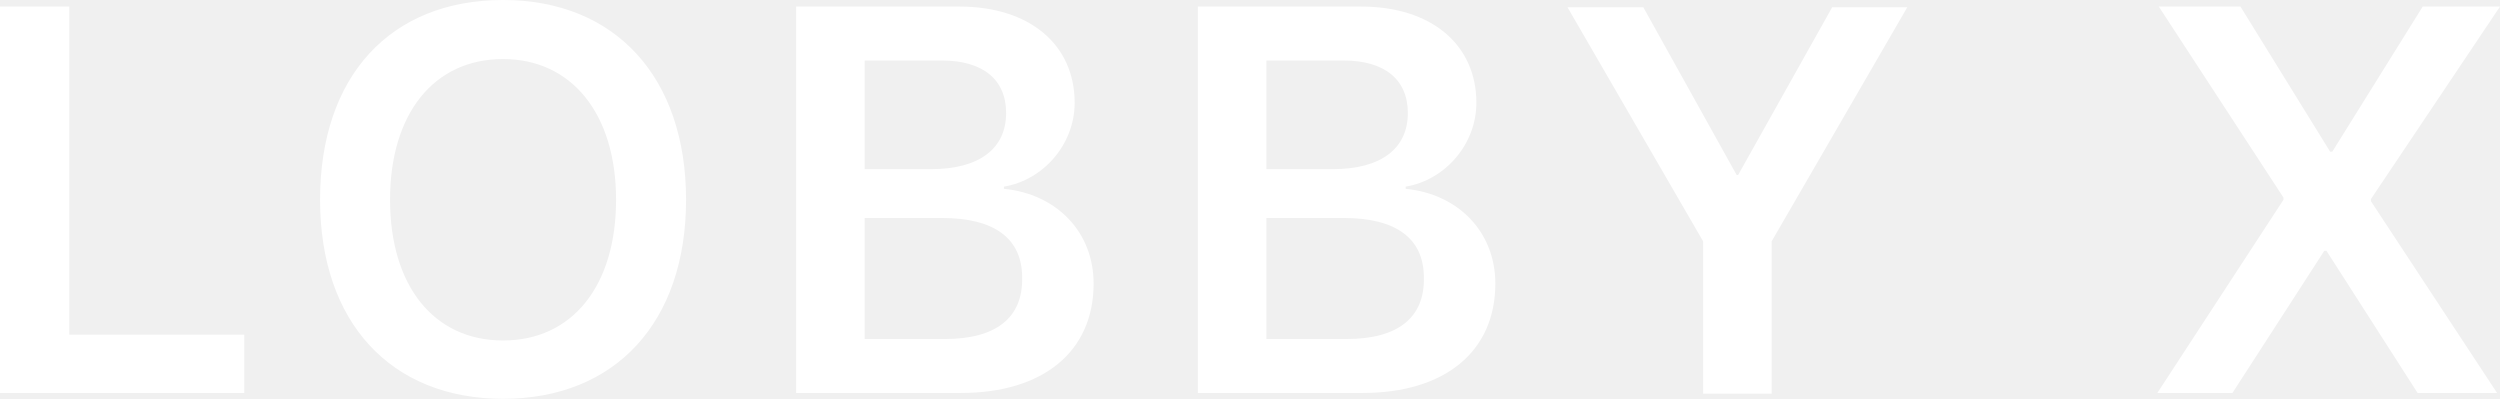
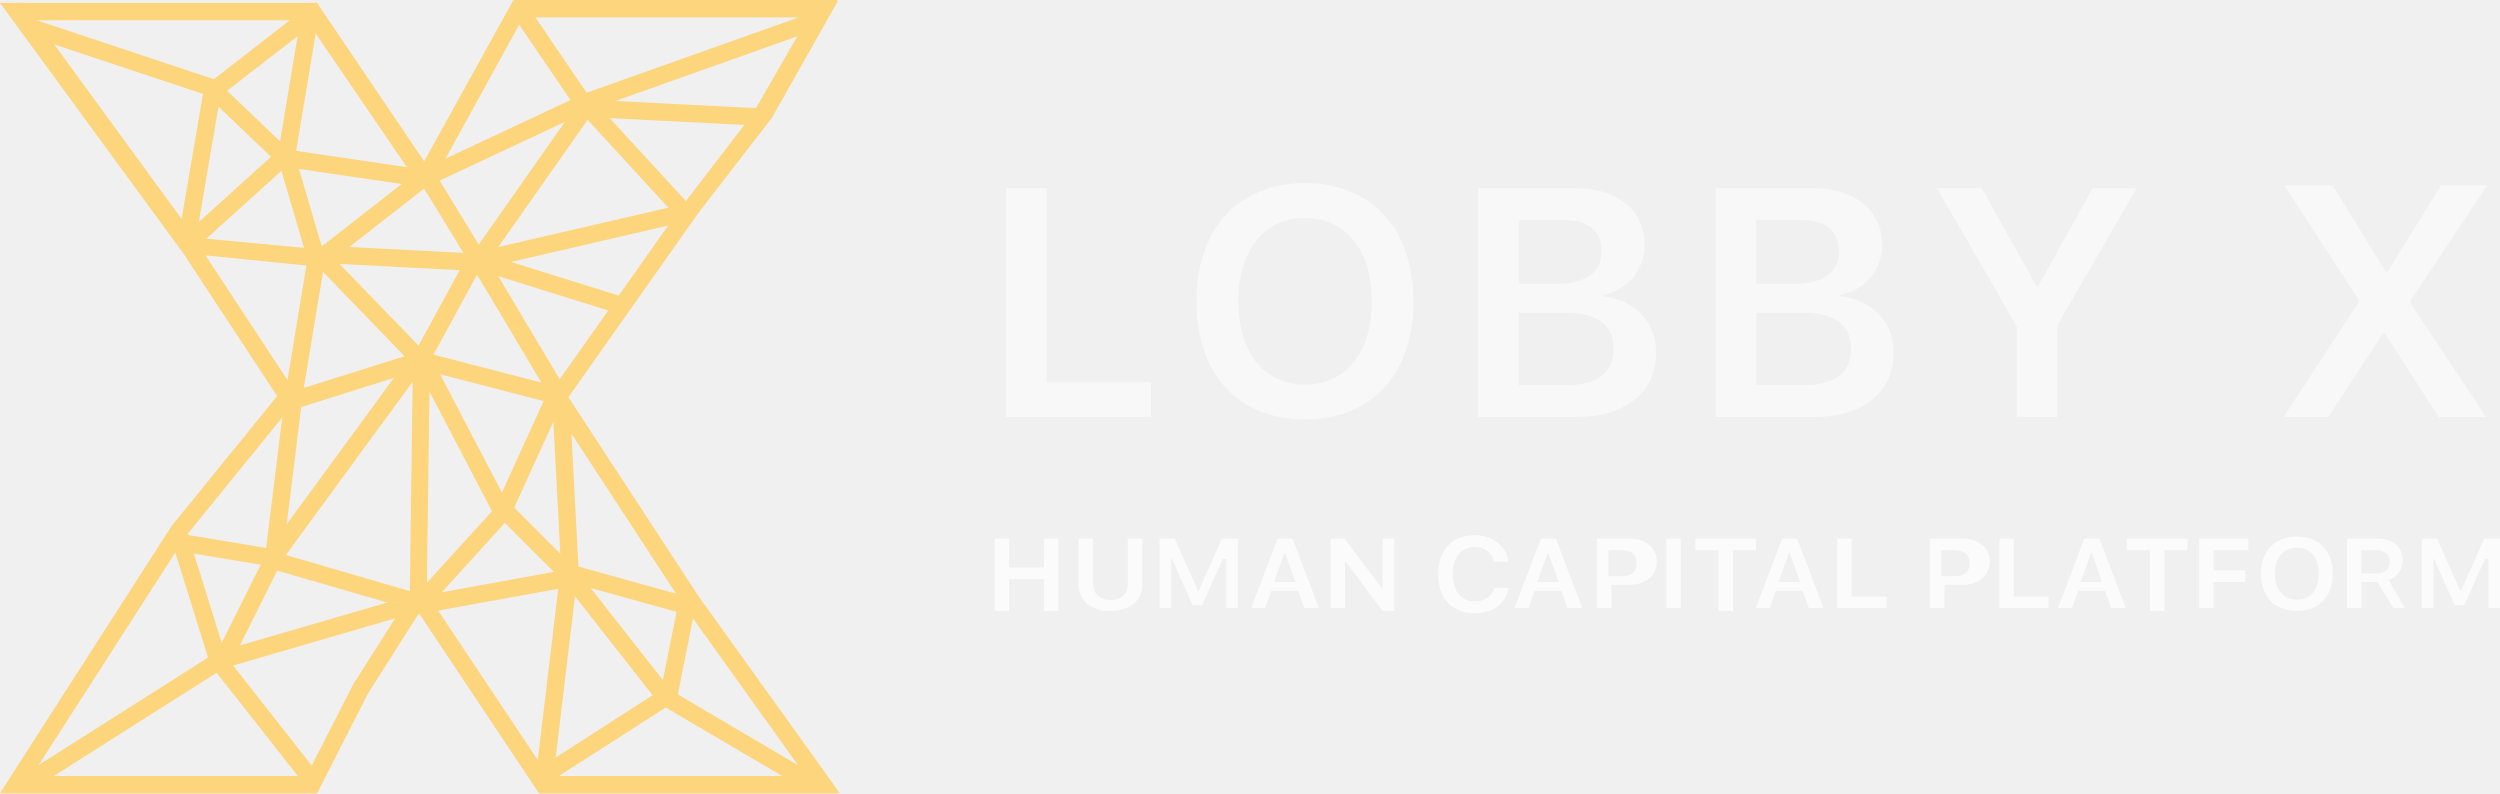
- <svg xmlns="http://www.w3.org/2000/svg" width="583" height="93" viewBox="0 0 583 93" fill="none">
-   <path d="M16.152 1.53H0v90.11h56.957v-13.6H16.152V1.53zM117.314 0C90.961 0 74.639 17.852 74.639 46.586 74.639 75.148 91.131 93 117.314 93c26.183 0 42.675-17.852 42.675-46.416C159.989 18.023 143.497 0 117.314 0zm0 79.4c-16.152 0-26.353-12.752-26.353-32.815 0-20.062 10.201-32.813 26.353-32.813 15.982 0 26.353 12.751 26.353 32.814 0 20.062-10.201 32.813-26.353 32.813zm116.804-35.365v-.51c9.181-1.53 16.492-9.861 16.492-19.552 0-13.602-10.541-22.443-26.863-22.443h-38.085v90.11h38.425c19.212 0 30.944-9.69 30.944-25.502 0-12.072-8.671-20.913-20.913-22.103zm-32.474-29.923h18.022c9.522 0 14.962 4.42 14.962 12.241 0 8.331-6.291 13.092-17.512 13.092h-15.472V14.112zm18.702 64.948h-18.702V50.835h18.022c12.242 0 18.703 4.76 18.703 13.942.17 9.35-6.121 14.281-18.023 14.281zm107.453-35.025v-.51c9.181-1.53 16.492-9.861 16.492-19.552 0-13.602-10.541-22.443-26.863-22.443h-38.084v90.11h38.424c19.212 0 30.944-9.69 30.944-25.502 0-12.072-8.671-20.913-20.913-22.103zm-32.474-29.923h18.023c9.521 0 14.961 4.42 14.961 12.241 0 8.331-6.29 13.092-17.512 13.092h-15.472V14.112zm18.703 64.948h-18.703V50.835h18.023c12.241 0 18.702 4.76 18.702 13.942.17 9.35-6.121 14.281-18.022 14.281zm91.301-38.255h-.34L383.226 1.7h-17.682l31.624 54.577V91.81h15.982V56.277L444.773 1.7h-17.512l-21.932 39.105zm147.577 5.61L583 1.53h-18.022l-21.083 33.834h-.51L522.473 1.53H503.43l29.074 44.545v.51L503.09 91.642h17.512l21.423-33.154h.51l21.253 33.154h18.532l-29.414-44.715v-.51z" fill="#fff" />
+ <svg xmlns="http://www.w3.org/2000/svg" viewBox="0 0 863.37 274">
+   <path d="M361.5 65h-14v79h50v-12h-36zm89.17-1.76c-23 0-37.49 15.71-37.49 40.84s14.45 40.78 37.49 40.78 37.45-15.66 37.45-40.78-14.45-40.84-37.45-40.84zm0 69.58c-14.12 0-23-11.17-23-28.74s8.92-28.8 23-28.8 23.08 11.17 23.08 28.8-9 28.74-23.08 28.74zm102.83-30.48v-.44a17.57 17.57 0 0 0 14.52-17.19c0-12-9.33-19.71-23.79-19.71H510.5v79h34.06c17 0 27.38-8.54 27.38-22.45 0-10.45-7.62-18.17-18.44-19.21zM524.5 76h15.62c8.27 0 13 3.84 13 10.65 0 7.24-5.45 11.35-15.18 11.35H524.5zm16.63 57H524.5v-25h16.07c10.93 0 16.69 4.27 16.69 12.42S551.66 133 541.13 133zm94.37-30.66v-.44a17.57 17.57 0 0 0 14.52-17.19c0-12-9.33-19.71-23.79-19.71H592.5v79h34.06c17 0 27.38-8.54 27.38-22.45 0-10.45-7.62-18.17-18.44-19.21zM606.5 76h15.62c8.27 0 13 3.84 13 10.65 0 7.24-5.45 11.35-15.18 11.35H606.5zm16.63 57H606.5v-25h16.07c10.93 0 16.69 4.27 16.69 12.42S633.66 133 623.13 133zm80.62-34h-.33l-19-34h-15.48l27.56 47.85V144h14v-31.68L737.89 65h-15.21zm128.71 4.8L858.94 64h-15.91l-18.61 30h-.44L805.6 64h-16.75l25.65 39.47v1L788.63 144h15.47l18.93-29h.44l18.72 29h16.35l-26-39.23z" fill="#fff" opacity=".5" data-color="1" />
+   <path d="M360.5 196h-12v-10h-5v25h5v-11h12v11h5v-25h-5zm29 5.64c0 3.3-2.16 5.53-6 5.53s-6-2.23-6-5.53V186h-5v16c0 5.35 4.23 9 11 9s11-3.69 11-9v-16h-5zm24.52 2.36h-.33l-8-18h-5.24v24h4v-17h.3l7.12 16h3.28l7.13-16h1.22v17h4v-24h-5.53zm27.19-18l-9.11 24h4.79l2.16-6h9.24l2.12 6h5.08l-9.12-24zm-1.24 15l3.56-10h.31l3.52 10zm37.53 2h-.36l-12.85-17h-4.79v24h5v-16h.3l12.7 17h4v-25h-4zm31.78 4.7c-4.68 0-7.59-3.6-7.59-9.4s2.91-9.37 7.57-9.37c3.46 0 6.11 2 6.79 5.07h4.84c-.58-5.35-5.39-9.16-11.63-9.16-7.78 0-12.59 5.14-12.59 13.48s4.83 13.47 12.61 13.47c6.34 0 11-3.54 11.62-8.79h-4.83c-.66 2.88-3.32 4.7-6.79 4.7zm22.87-21.7l-9.11 24h4.8l2.16-6h9.23l2.12 6h5.09l-9.13-24zm-1.23 15l3.56-10h.27l3.52 10zm31.83-15H551.5v24h5v-8h6.07c5.65 0 9.61-3.23 9.61-8s-3.82-8-9.43-8zm-2.73 13h-4.55v-9h4.56c3.32 0 5.19 1.58 5.19 4.53s-1.89 4.47-5.17 4.47zm15.45 11h5v-24h-5zm31-24h-21v4h8v21h5v-21h8zm9 0l-9.11 24h4.79l2.16-6h9.24l2.12 6h5.08l-9.12-24zm-1.24 15l3.56-10h.31l3.52 10zm25.24-15h-5v24h17v-4h-12zm38.28 0H666.5v24h5v-8h6.07c5.65 0 9.61-3.23 9.61-8s-3.82-8-9.43-8zm-2.73 13h-4.55v-9h4.56c3.32 0 5.19 1.58 5.19 4.53s-1.89 4.47-5.17 4.47zm20.45-13h-5v24h17v-4h-12zm24.32 0l-9.04 24h4.79l2.16-6h9.24l2.12 6h5.08l-9.12-24zm-1.24 15l3.56-10h.31l3.52 10zm15.92-11h8v21h5v-21h8v-4h-21zm25 20h5v-9h11v-4h-11v-7h12v-4h-17zm33.77-24.7c-7.6 0-12.41 4.93-12.41 12.84s4.72 12.85 12.41 12.85 12.36-5 12.36-12.85-4.72-12.84-12.33-12.84zm0 21.81c-4.73 0-7.62-3.51-7.62-9s3-9 7.62-9 7.57 3.48 7.57 9-2.87 9-7.54 9zm36.51-13.61c0-4.61-3.38-7.5-8.77-7.5h-10.43v24h5v-9h5.54l5.49 9h3.93l-5.6-9.66a7 7 0 0 0 4.84-6.84zm-9 4.5h-5.28v-8h5.17c2.91 0 4.68 1.52 4.68 4s-1.63 4-4.57 4zm37.19-12l-8 18h-.33l-8-18h-5.24v24h4v-17h.25l7.12 16h3.28l7.13-16h1.22v17h4v-24z" fill="#fff" opacity=".75" data-color="1" />
+   <path d="M215.67 102.69l-1.79 5.73-48.1-15 1.79-5.73zM58.6 184.6l5.74-1.79 15 48.1-5.74 1.79z" fill="#fcd57c" fill-rule="evenodd" />
+   <path d="M12.5 271.85l-3.23-5.07 68.62-43.52 3.23 5.07z" fill="#fcd57c" fill-rule="evenodd" />
+   <path d="M144.75 204.87l1.69 5.77-72.14 21-1.69-5.77z" fill="#fcd57c" fill-rule="evenodd" />
+   <path d="M71.13 227.65l4.73-3.72L108.92 266l-4.72 3.71zM98.35 137l6 .82-6.82 55.3-6-.82z" fill="#fcd57c" fill-rule="evenodd" />
+   <path d="M95.03 189.76l-1 5.93-36.07-6 1-5.93zM201.75 40.1l4.59-3.89 32.81 35.71-4.59 3.88z" fill="#fcd57c" fill-rule="evenodd" />
+   <path d="M202.88 38.3l-2-5.67 80.31-28.54 2 5.66zm-6.85 97.28l-5.16 3.08-27.75-46.55 5.16-3.08z" fill="#fcd57c" fill-rule="evenodd" />
+   <path d="M168.6 92.28l-1.36-5.86 69.61-16.1 1.36 5.85zm-4.61-4.74l-.63 6L108 90.68l.63-6z" fill="#fcd57c" fill-rule="evenodd" />
+   <path d="M144.55 59l3.69 4.74-38.2 29.83-3.7-4.74z" fill="#fcd57c" fill-rule="evenodd" />
+   <path d="M146.39 58.6l-.87 5.95-48.42-7.12.88-5.95z" fill="#fcd57c" fill-rule="evenodd" />
+   <path d="M101.75 55.19l-5.93-1 8.15-48.9 5.93 1zm89 83.59l6-.32 3 57.11-6 .32z" fill="#fcd57c" fill-rule="evenodd" />
+   <path d="M195.13 200.59l1.83-5.72 43.1 12-1.83 5.72z" fill="#fcd57c" fill-rule="evenodd" />
+   <path d="M190.75 271.24l-6-.72 9-75.15 6 .72zm91.68-2.95l-3 5.18-51.1-30.06 3.05-5.18z" fill="#fcd57c" fill-rule="evenodd" />
+   <path d="M228.18 238.29l3.25 5.06-42.09 27-3.25-5z" fill="#fcd57c" fill-rule="evenodd" />
+   <path d="M232.17 239l-4.73 3.72-34.54-44 4.73-3.72z" fill="#fcd57c" fill-rule="evenodd" />
+   <path d="M233.87 210.17l5.89 1.18-6 30.06-5.9-1.18zM144.43 205l-1.68 5.72-52-15.11 1.68-5.77z" fill="#fcd57c" fill-rule="evenodd" />
+   <path d="M91.85 191.38l5.37 2.69-18 36.07-5.38-2.69zm9.33-49.92l-2-5.69 46.59-14.65 2 5.68z" fill="#fcd57c" fill-rule="evenodd" />
+   <path d="M142.04 126.67l1.94-5.69 50.42 13.08-1.94 5.69z" fill="#fcd57c" fill-rule="evenodd" />
+   <path d="M147.35 207l-5.85-.06 1.15-85.94 5.85.06z" fill="#fcd57c" fill-rule="evenodd" />
+   <path d="M146.39 211.33l-4.44-4.05 31.47-34.58 4.45 4z" fill="#fcd57c" fill-rule="evenodd" />
+   <path d="M176.03 178.72l-5.53-2.37 20.47-44.93 5.52 2.37z" fill="#fcd57c" fill-rule="evenodd" />
+   <path d="M176.31 175.82l-5.33 2.78-28-53.62 5.33-2.78z" fill="#fcd57c" fill-rule="evenodd" />
+   <path d="M170.56 176.82l4.25-4.25 27.06 27-4.25 4.25z" fill="#fcd57c" fill-rule="evenodd" />
+   <path d="M192.95 197.18l1.08 5.92-50.62 9.22-1.08-5.92zm-97.51-1.07l-4.88-3.51 52.73-72 4.88 3.51z" fill="#fcd57c" fill-rule="evenodd" />
+   <path d="M107.41 89.62l4.32-4.18 35.46 36.67-4.32 4.18z" fill="#fcd57c" fill-rule="evenodd" />
+   <path d="M161.03 89.09l5.28 2.87-18 33.07-5.27-2.88zm-54.44-1.97l5.94.88-8.34 50.34-5.95-.88z" fill="#fcd57c" fill-rule="evenodd" />
+   <path d="M110.68 86.13l-.74 6-45.36-4.57-2.74-6z" fill="#fcd57c" fill-rule="evenodd" />
+   <path d="M67.14 85.55l-5.4-4.1 8.79-51.55 5.93 1z" fill="#fcd57c" fill-rule="evenodd" />
+   <path d="M74.44 27.55l-1.9 5.71-63.12-21 1.9-5.71z" fill="#fcd57c" fill-rule="evenodd" />
+   <path d="M74.75 34.19l-4.36-4.14 34.75-27 3.68 4.75z" fill="#fcd57c" fill-rule="evenodd" />
+   <path d="M71.46 33l4.16-4.34L102.12 54l-4.16 4.34z" fill="#fcd57c" fill-rule="evenodd" />
+   <path d="M96.13 55.4l5.7-1.9 10.59 36.07-5.67 1.91z" fill="#fcd57c" fill-rule="evenodd" />
+   <path d="M96.99 51.1l3.6 4.81-34.31 31-3.61-4.81zm69.24 34.82l-5.13 3.14-16.14-26.41 5.13-3.13z" fill="#fcd57c" fill-rule="evenodd" />
+   <path d="M147.41 64.44l-2.43-5.5 57.26-26.84 2.42 5.5z" fill="#fcd57c" fill-rule="evenodd" />
+   <path d="M204.46 34.77l-5 3.38-21.52-31.63 5-3.38z" fill="#fcd57c" fill-rule="evenodd" />
+   <path d="M263.75 37.48l-.31 6-60.94-3.09.31-6z" fill="#fcd57c" fill-rule="evenodd" />
+   <path d="M200.38 34.57l4.74 3.69-38.76 55.17-4.75-3.69zM186.19 274l-1.37-6h99l5.66 6zm-76.69-6v6H.15l7.35-6z" fill="#fcd57c" fill-rule="evenodd" />
+   <path d="M59.36 181.51l5.06 3.25-54.11 84.16-10.31 5z" fill="#fcd57c" fill-rule="evenodd" />
+   <path d="M63.8 185.6l-4.66-3.79 39.07-48.09 4.67 3.79z" fill="#fcd57c" fill-rule="evenodd" />
+   <path d="M103.05 137l-5 3.34L62.46 86.2l5-3.33z" fill="#fcd57c" fill-rule="evenodd" />
+   <path d="M67.84 82.63l-5.38 3.73L0 1h8.25z" fill="#fcd57c" fill-rule="evenodd" />
+   <path d="M6.5 7V1h102.93l-2.18 6zm172.31-1l-1.57-6h112l-4.46 6z" fill="#fcd57c" fill-rule="evenodd" />
+   <path d="M281.68 1.55l7.69-1.2-22.86 40.43-6.51-1.57z" fill="#fcd57c" fill-rule="evenodd" />
+   <path d="M262.12 36.56l4.39 4.22-25.16 32.52-6.13-1.71z" fill="#fcd57c" fill-rule="evenodd" />
+   <path d="M236.46 69.82l4.91 3.46-45.2 64.05-4.91-3.47zM177.13.35l4.21 4.45-33.07 60.12-5.27-2.9z" fill="#fcd57c" fill-rule="evenodd" />
+   <path d="M149.84 60.68l-5 3.39-41.29-60.49 5.78-2.79zm-40.28 213.21l-5.27-2.89 17.77-34.81 5.17 3z" fill="#fcd57c" fill-rule="evenodd" />
+   <path d="M127.13 239.43l-5.07-3.23 21-33.06 5.07 3.22z" fill="#fcd57c" fill-rule="evenodd" />
+   <path d="M143.13 209.42l5-3.33 18 27-5 3.34zm18.04 27.06l5-3.34 24.05 36.07-4.13 4.68zM241.29 206l-5.06 3.24-46.48-71.09 5.07-3.24z" fill="#fcd57c" fill-rule="evenodd" />
+   <path d="M236.23 209.25l4.89-3.5L290 273.89l-8.12-.85z" fill="#fcd57c" fill-rule="evenodd" />
</svg>
